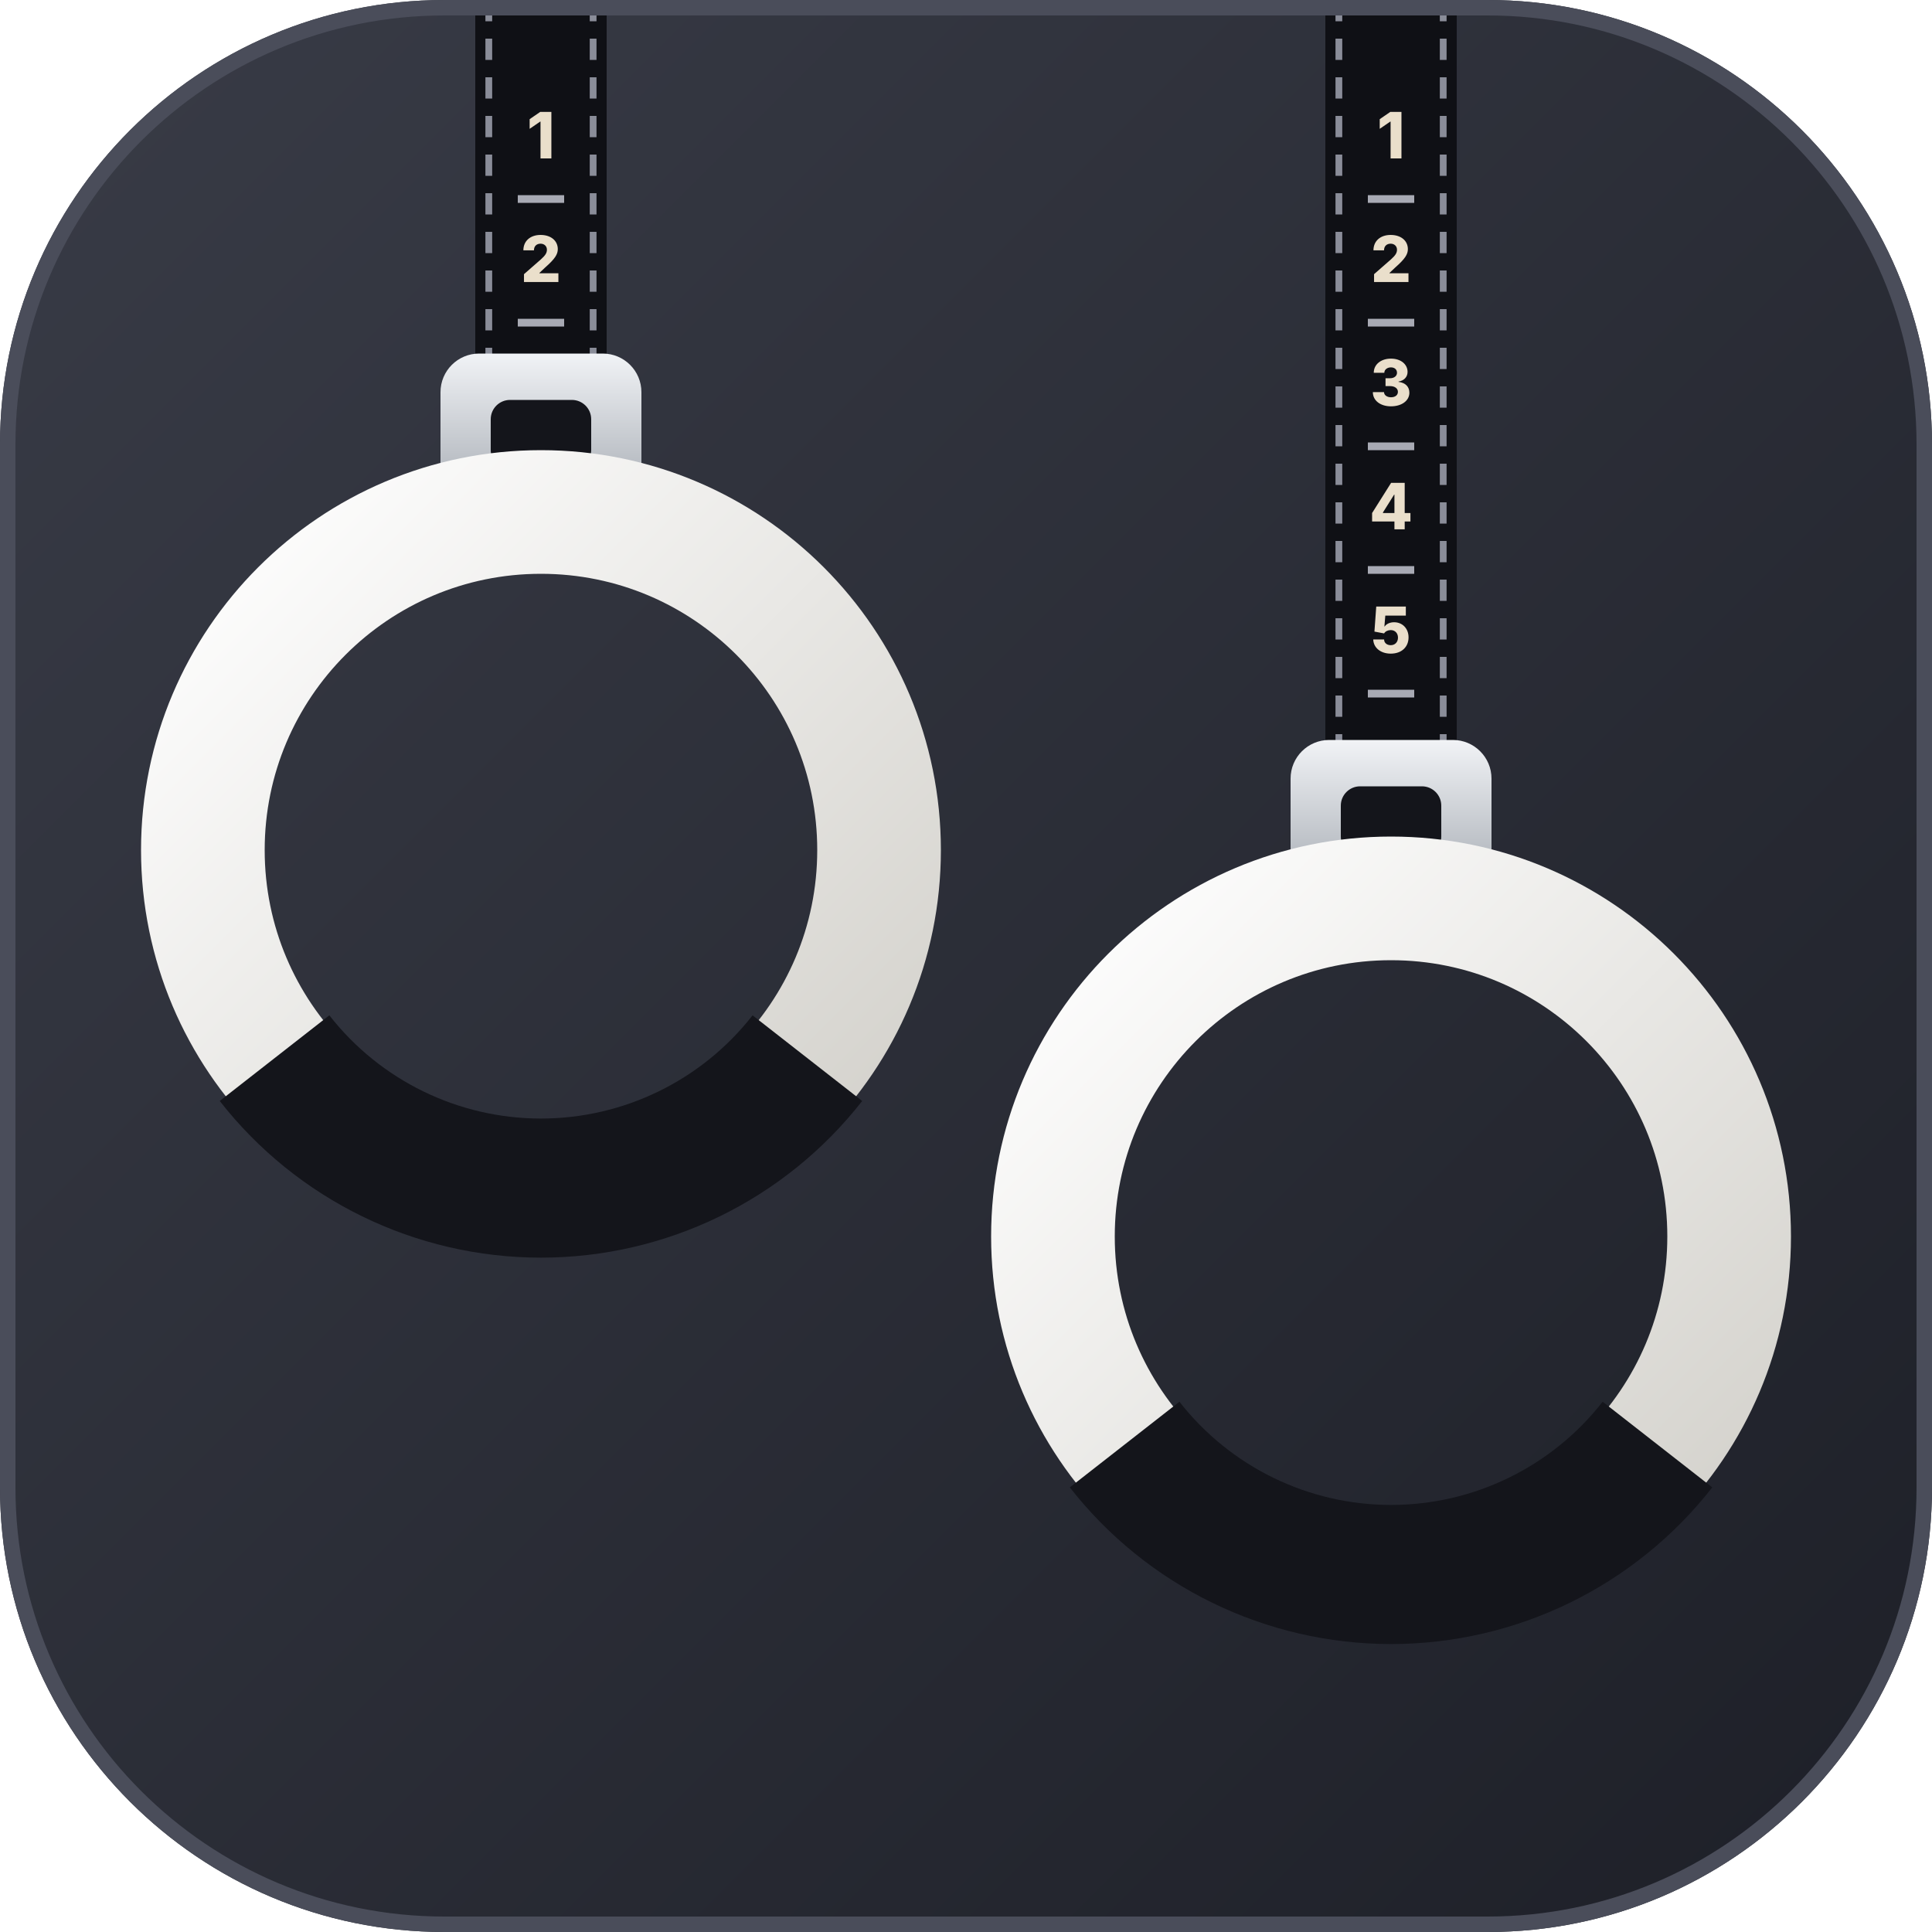
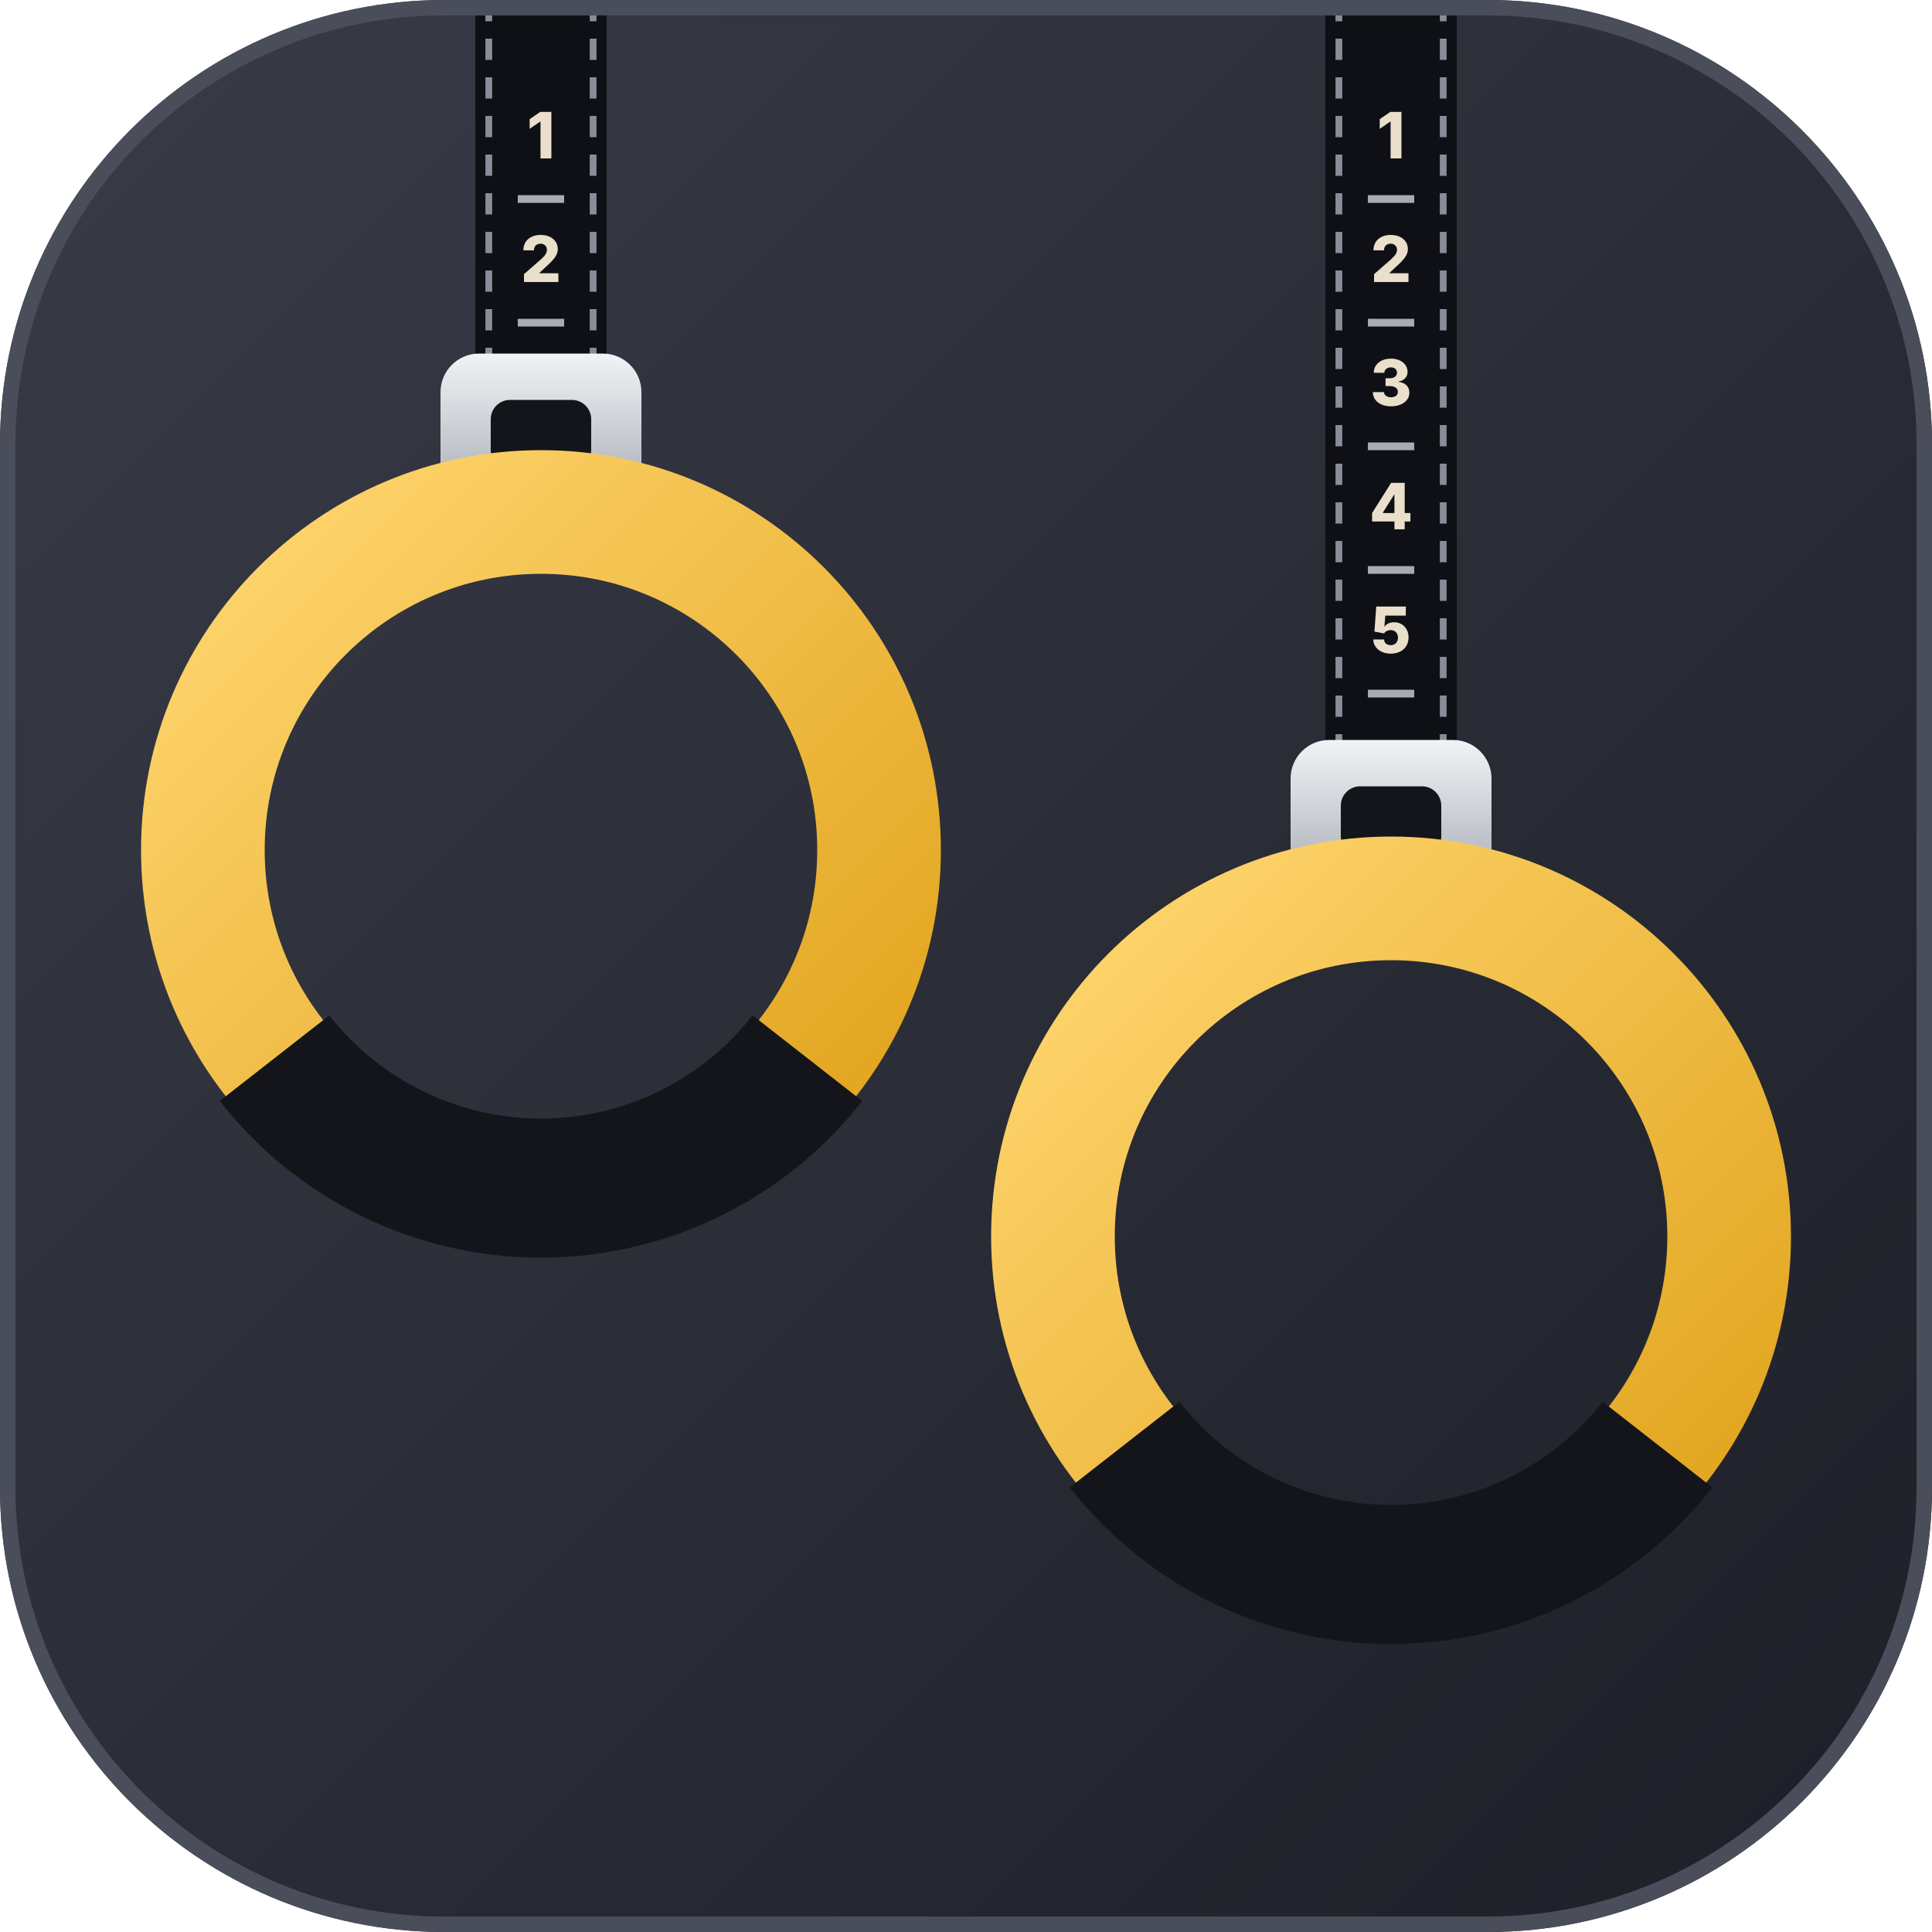
<svg xmlns="http://www.w3.org/2000/svg" width="512" height="512" viewBox="0 0 100 100">
  <defs>
    <linearGradient id="bgfsvg" x1="0" y1="0" x2="1" y2="1">
      <stop offset="0" stop-color="#3A3D48" />
      <stop offset="1" stop-color="#1C1E26" />
    </linearGradient>
    <linearGradient id="wdfsvg" x1="0" y1="0" x2="1" y2="1">
-       <stop offset="0" stop-color="#FFFFFF" />
-       <stop offset="1" stop-color="#D2D0CA" />
+       <stop offset="0" stop-color="#FFE08A" />
+       <stop offset="1" stop-color="#E8A511" />
    </linearGradient>
    <linearGradient id="tpfsvg" x1="0" y1="0" x2="1" y2="1">
      <stop offset="0" stop-color="#3B3031" />
      <stop offset="1" stop-color="#17110F" />
    </linearGradient>
    <linearGradient id="stfsvg" x1="0" y1="0" x2="1" y2="0">
      <stop offset="0" stop-color="#D9C19A" />
      <stop offset=".5" stop-color="#F6E6C8" />
      <stop offset="1" stop-color="#D9C19A" />
    </linearGradient>
    <linearGradient id="mtfsvg" x1="0" y1="0" x2="0" y2="1">
      <stop offset="0" stop-color="#F1F3F6" />
      <stop offset="1" stop-color="#9AA0A8" />
    </linearGradient>
    <pattern id="smfsvg" width="2.2" height="2.2" patternUnits="userSpaceOnUse" patternTransform="rotate(55)">
      <rect width="2.2" height=".7" fill="#000" opacity=".6" />
    </pattern>
    <radialGradient id="kbfsvg" cx=".32" cy=".28" r=".95">
      <stop offset="0" stop-color="#FFB070" />
      <stop offset=".55" stop-color="#F0702E" />
      <stop offset="1" stop-color="#B83A12" />
    </radialGradient>
    <linearGradient id="khfsvg" x1="0" y1="0" x2="1" y2="1">
      <stop offset="0" stop-color="#FF9A55" />
      <stop offset="1" stop-color="#C9461A" />
    </linearGradient>
    <clipPath id="footfsvg">
      <rect x="-30" y="-30" width="60" height="47" />
    </clipPath>
    <clipPath id="tilefsvg">
      <rect width="100" height="100" rx="23" />
    </clipPath>
    <linearGradient id="wofsvg" x1="0" y1="0" x2="1" y2="1">
-       <stop offset="0" stop-color="#FFFFFF" />
-       <stop offset="1" stop-color="#D2D0CA" />
+       <stop offset="0" stop-color="#FFD670" />
+       <stop offset="1" stop-color="#E0A21A" />
    </linearGradient>
  </defs>
  <g clip-path="url(#tilefsvg)">
    <rect x="-5" y="-5" width="110" height="110" fill="url(#bgfsvg)" />
    <rect x="24.6" y="-40" width="6.8" height="66.3" fill="#0F1015" />
    <path d="M25.3 -40 V26.3 M30.7 -40 V26.3" stroke="#8A8D99" stroke-width=".35" stroke-dasharray="1.1 .9" />
    <text x="28" y="8.2" text-anchor="middle" font-family="Inter,Arial,sans-serif" font-weight="800" font-size="3.3" fill="#EADFCB">1</text>
    <path d="M26.8 10.3 H29.2" stroke="#A8AAB4" stroke-width=".4" />
    <text x="28" y="14.6" text-anchor="middle" font-family="Inter,Arial,sans-serif" font-weight="800" font-size="3.3" fill="#EADFCB">2</text>
    <path d="M26.8 16.7 H29.2" stroke="#A8AAB4" stroke-width=".4" />
    <rect x="22.8" y="18.3" width="10.4" height="9" rx="2" fill="url(#mtfsvg)" />
    <rect x="25.4" y="20.7" width="5.2" height="3.6" rx="1" fill="#14151B" />
    <circle cx="28" cy="44" r="17.5" fill="none" stroke="url(#wofsvg)" stroke-width="6.4" />
    <path d="M41.79 54.77 A17.5 17.5 0 0 1 14.21 54.77" fill="none" stroke="#14151B" stroke-width="7.2" />
    <rect x="68.6" y="-40" width="6.8" height="86.3" fill="#0F1015" />
    <path d="M69.3 -40 V46.3 M74.7 -40 V46.3" stroke="#8A8D99" stroke-width=".35" stroke-dasharray="1.1 .9" />
    <text x="72" y="8.2" text-anchor="middle" font-family="Inter,Arial,sans-serif" font-weight="800" font-size="3.3" fill="#EADFCB">1</text>
    <path d="M70.8 10.3 H73.2" stroke="#A8AAB4" stroke-width=".4" />
    <text x="72" y="14.6" text-anchor="middle" font-family="Inter,Arial,sans-serif" font-weight="800" font-size="3.3" fill="#EADFCB">2</text>
    <path d="M70.8 16.7 H73.2" stroke="#A8AAB4" stroke-width=".4" />
    <text x="72" y="21.0" text-anchor="middle" font-family="Inter,Arial,sans-serif" font-weight="800" font-size="3.3" fill="#EADFCB">3</text>
    <path d="M70.8 23.1 H73.2" stroke="#A8AAB4" stroke-width=".4" />
    <text x="72" y="27.4" text-anchor="middle" font-family="Inter,Arial,sans-serif" font-weight="800" font-size="3.3" fill="#EADFCB">4</text>
    <path d="M70.8 29.5 H73.2" stroke="#A8AAB4" stroke-width=".4" />
    <text x="72" y="33.8" text-anchor="middle" font-family="Inter,Arial,sans-serif" font-weight="800" font-size="3.3" fill="#EADFCB">5</text>
    <path d="M70.8 35.9 H73.2" stroke="#A8AAB4" stroke-width=".4" />
    <rect x="66.8" y="38.3" width="10.4" height="9" rx="2" fill="url(#mtfsvg)" />
    <rect x="69.4" y="40.7" width="5.2" height="3.6" rx="1" fill="#14151B" />
    <circle cx="72" cy="64" r="17.5" fill="none" stroke="url(#wofsvg)" stroke-width="6.4" />
    <path d="M85.79 74.77 A17.5 17.5 0 0 1 58.21 74.77" fill="none" stroke="#14151B" stroke-width="7.2" />
  </g>
  <rect x=".4" y=".4" width="99.2" height="99.2" rx="22.6" fill="none" stroke="#4A4D5A" stroke-width=".8" />
</svg>
